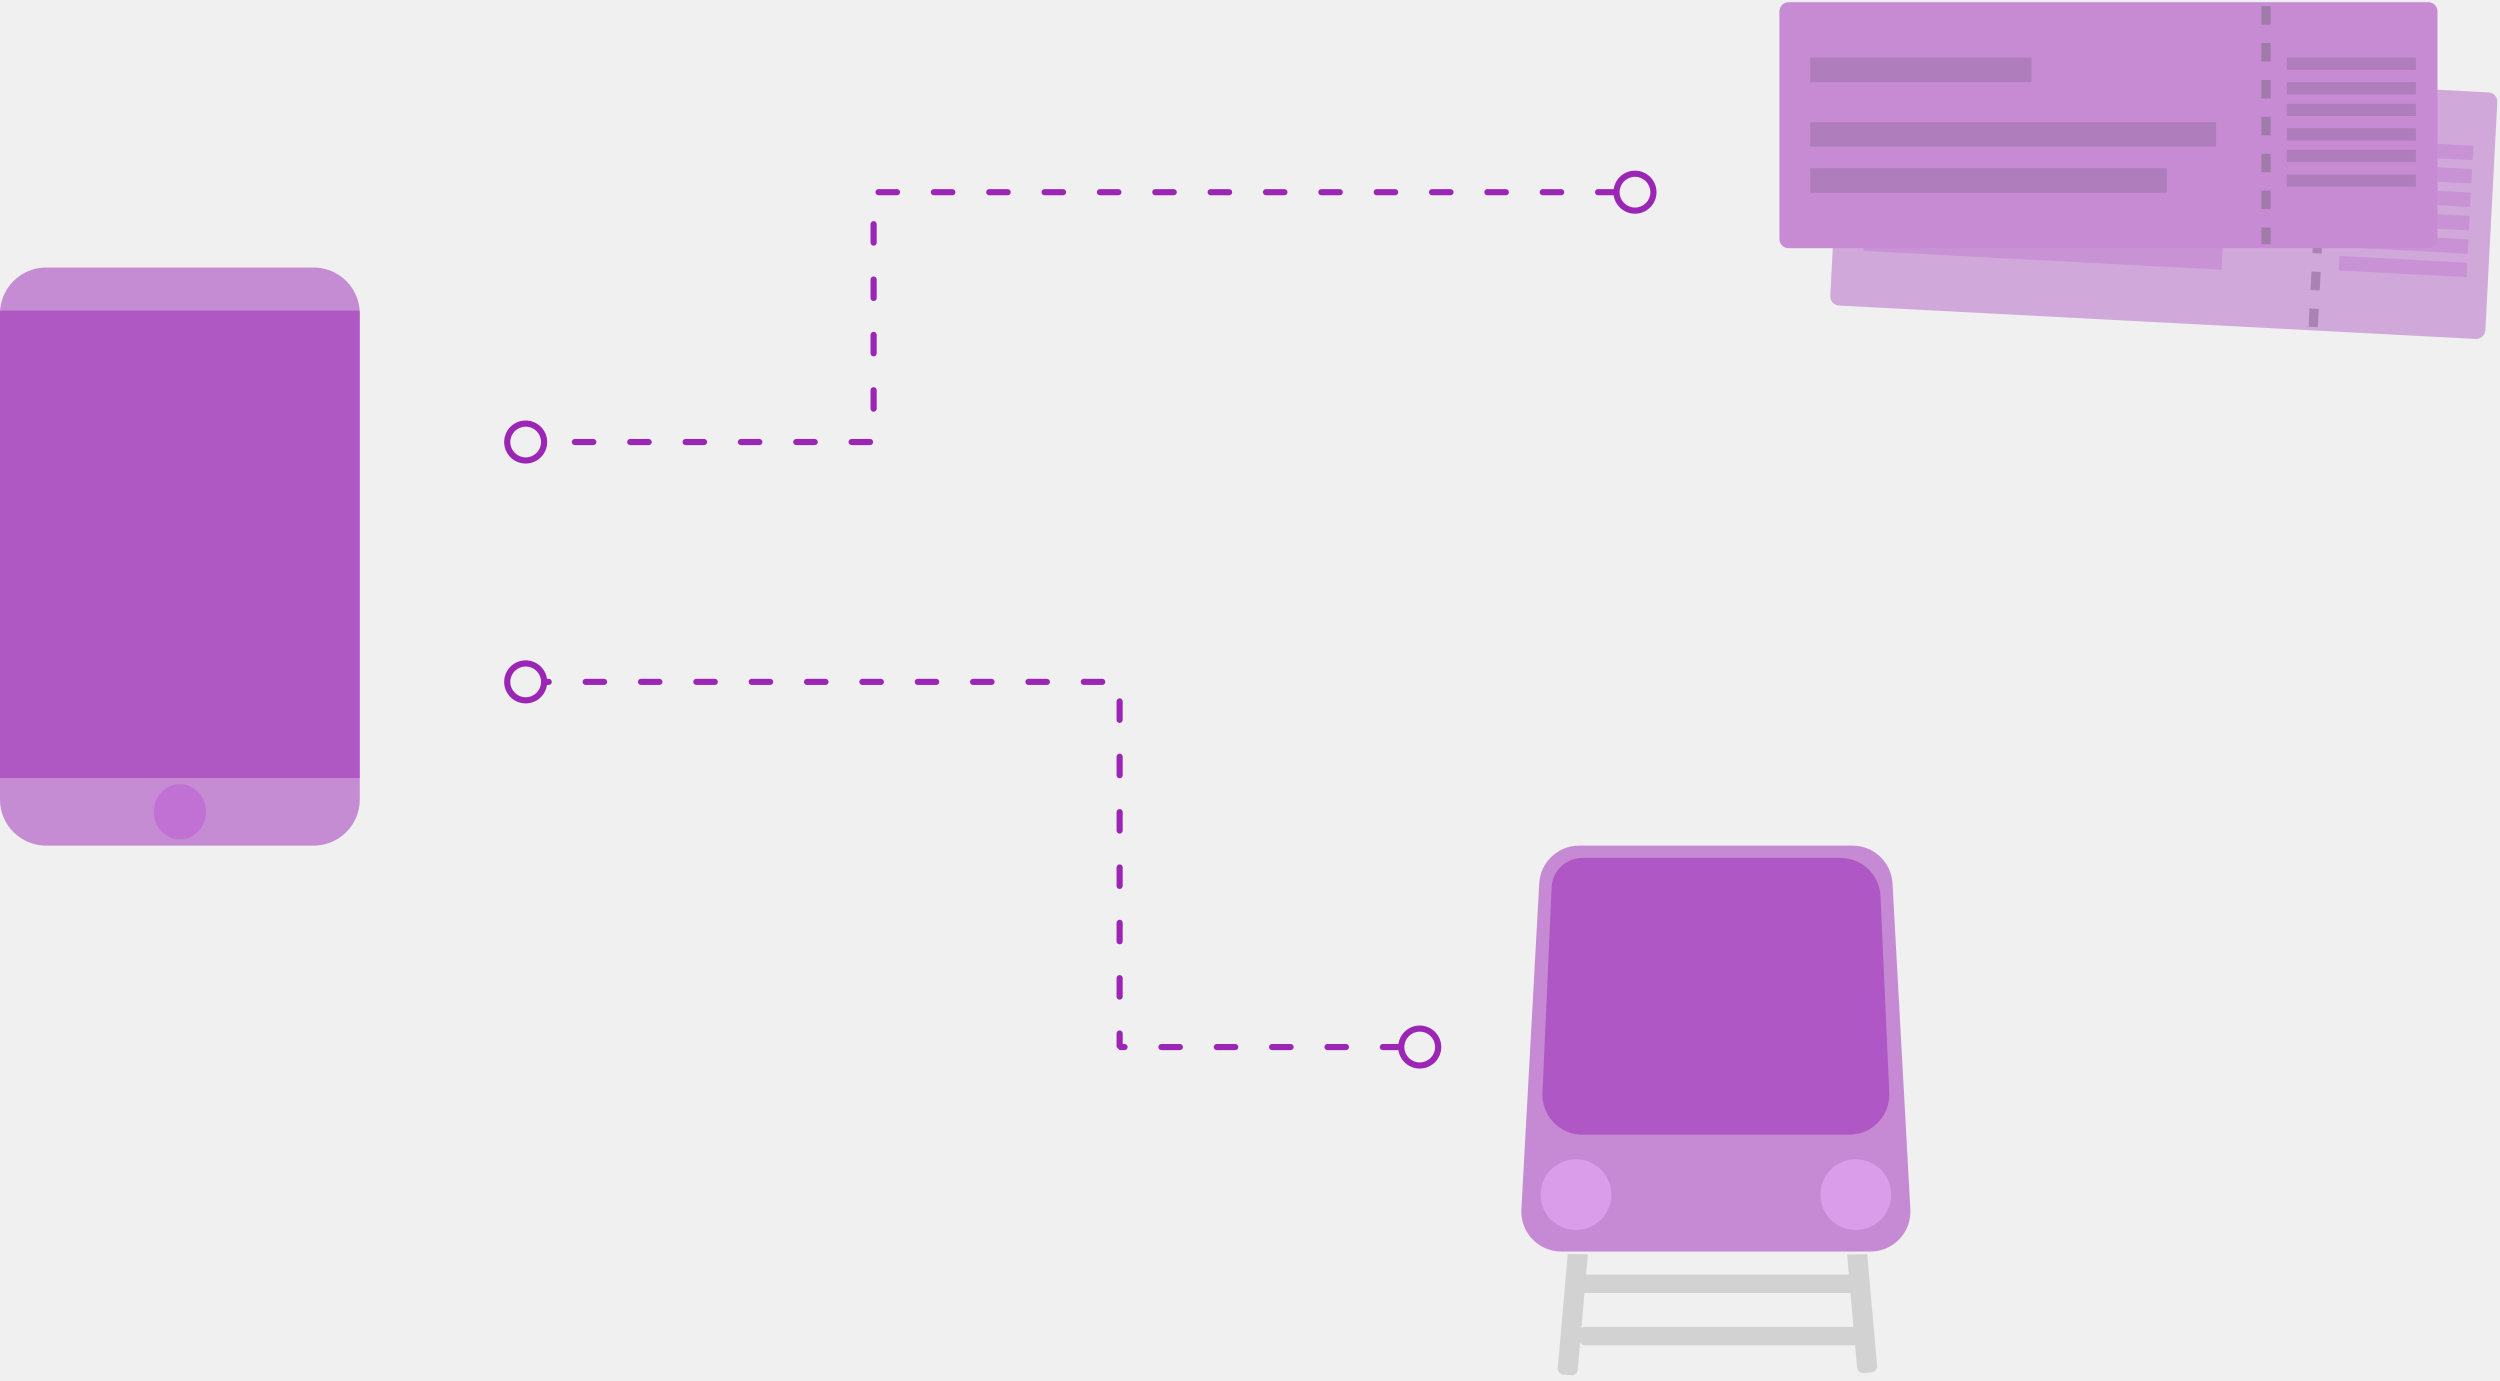
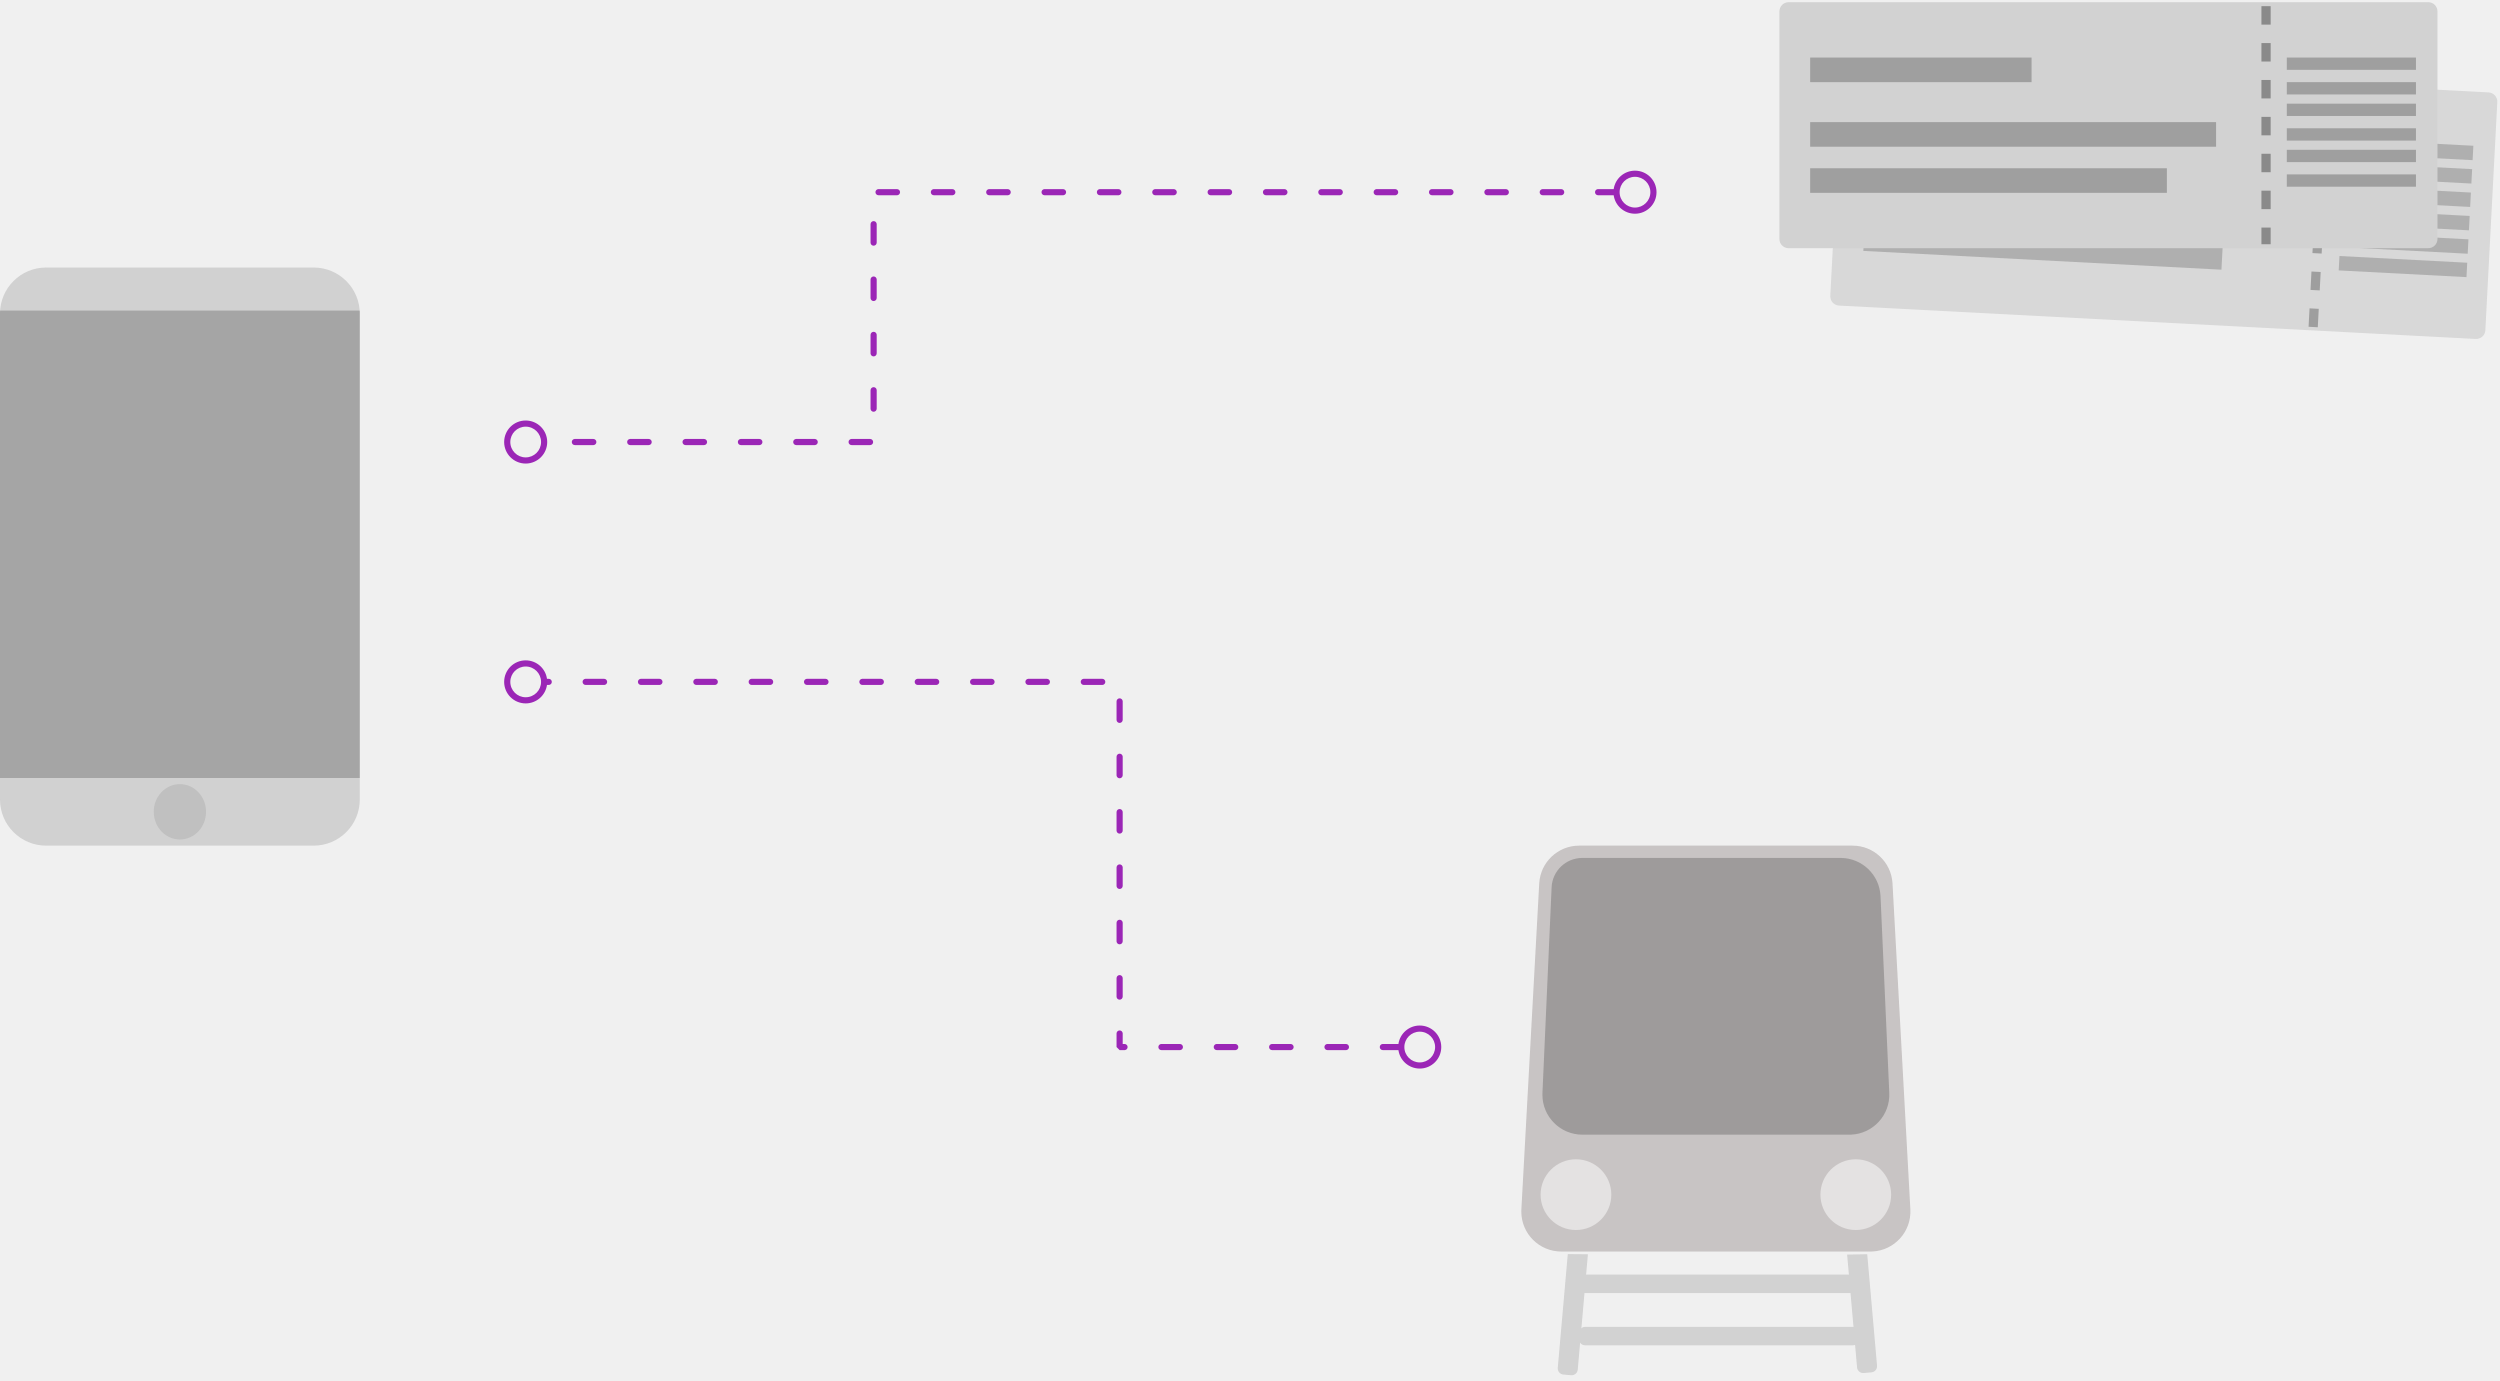
<svg xmlns="http://www.w3.org/2000/svg" width="813px" height="449px" viewBox="0 0 813 449" version="1.1">
  <g id="Page-White" stroke="none" stroke-width="1" fill="none" fill-rule="evenodd">
    <g id="Desktop-HD" transform="translate(-429, -244)">
      <g id="Group-4" transform="translate(429, 244.7156)">
-         <path d="M513.539,274.284 L602.461,274.284 C609.364,274.284 615.064,279.68 615.442,286.573 L621.249,392.573 C621.642,399.742 616.148,405.872 608.979,406.265 C608.743,406.278 608.505,406.284 608.268,406.284 L507.732,406.284 C500.552,406.284 494.732,400.464 494.732,393.284 C494.732,393.047 494.738,392.81 494.751,392.573 L500.558,286.573 C500.936,279.68 506.636,274.284 513.539,274.284 Z" id="Rectangle" fill="#9B26B6" opacity="0.504" />
-         <rect id="Rectangle-Copy-13" fill-opacity="0.5" fill="#9B26B6" x="0" y="86.284" width="117" height="188" rx="15" />
-         <rect id="Rectangle-Copy-14" fill-opacity="0.5" fill="#9B26B6" x="0" y="100.284" width="117" height="152" />
-         <path d="M514.573,278.284 L598.558,278.284 C605.512,278.284 611.235,283.758 611.545,290.706 L614.395,354.706 C614.715,361.879 609.159,367.952 601.987,368.271 C601.794,368.28 601.601,368.284 601.408,368.284 L514.592,368.284 C507.412,368.284 501.592,362.464 501.592,355.284 C501.592,355.091 501.596,354.899 501.605,354.706 L504.583,287.839 C504.821,282.495 509.223,278.284 514.573,278.284 Z" id="Rectangle-Copy" fill="#9B26B6" opacity="0.504" />
-         <circle id="Oval" fill="#F0B0FF" opacity="0.504" cx="603.5" cy="387.784" r="11.5" />
-         <circle id="Oval-Copy" fill="#F0B0FF" opacity="0.504" cx="512.5" cy="387.784" r="11.5" />
+         <path d="M513.539,274.284 L602.461,274.284 C609.364,274.284 615.064,279.68 615.442,286.573 L621.249,392.573 C621.642,399.742 616.148,405.872 608.979,406.265 C608.743,406.278 608.505,406.284 608.268,406.284 L507.732,406.284 C500.552,406.284 494.732,400.464 494.732,393.284 C494.732,393.047 494.738,392.81 494.751,392.573 L500.558,286.573 C500.936,279.68 506.636,274.284 513.539,274.284 Z" id="Rectangle" fill="#A09898" opacity="0.504" />
+         <rect id="Rectangle-Copy-13" fill-opacity="0.5" fill="#B3B3B3" x="0" y="86.284" width="117" height="188" rx="15" />
+         <rect id="Rectangle-Copy-14" fill-opacity="0.25" fill="#232323" x="0" y="100.284" width="117" height="152" />
+         <path d="M514.573,278.284 L598.558,278.284 C605.512,278.284 611.235,283.758 611.545,290.706 L614.395,354.706 C614.715,361.879 609.159,367.952 601.987,368.271 C601.794,368.28 601.601,368.284 601.408,368.284 L514.592,368.284 C507.412,368.284 501.592,362.464 501.592,355.284 C501.592,355.091 501.596,354.899 501.605,354.706 L504.583,287.839 C504.821,282.495 509.223,278.284 514.573,278.284 Z" id="Rectangle-Copy" fill-opacity="0.5" fill="#232323" opacity="0.504" />
+         <circle id="Oval" fill="#FFFFFF" opacity="0.504" cx="603.5" cy="387.784" r="11.5" />
+         <circle id="Oval-Copy" fill="#FFFFFF" opacity="0.504" cx="512.5" cy="387.784" r="11.5" />
        <g id="Group-3" opacity="0.5" transform="translate(578.6678, 0)">
-           <g id="Group-2-Copy" transform="translate(16, 18)">
-             <path d="M5.344,5.86 L212.656,5.86 C214.313,5.86 215.656,7.203 215.656,8.86 L215.656,83.14 C215.656,84.797 214.313,86.14 212.656,86.14 L5.344,86.14 C3.687,86.14 2.344,84.797 2.344,83.14 L2.344,8.86 C2.344,7.203 3.687,5.86 5.344,5.86 Z" id="Rectangle" fill="#B15FC4" transform="translate(109, 46) rotate(3) translate(-109, -46) " />
-             <line x1="159.606" y1="9.684" x2="159.606" y2="88.207" id="Line" stroke-opacity="0.8" stroke="#4F0460" stroke-width="3" stroke-dasharray="6" transform="translate(159.6061, 48.94539) rotate(3) translate(-159.6061, -48.94539) " />
+           <g id="Group-2-Copy" opacity="0.8" transform="translate(16, 18)">
+             <path d="M5.344,5.86 L212.656,5.86 C214.313,5.86 215.656,7.203 215.656,8.86 L215.656,83.14 C215.656,84.797 214.313,86.14 212.656,86.14 L5.344,86.14 C3.687,86.14 2.344,84.797 2.344,83.14 L2.344,8.86 C2.344,7.203 3.687,5.86 5.344,5.86 Z" id="Rectangle" fill="#B3B3B3" transform="translate(109, 46) rotate(3) translate(-109, -46) " />
+             <line x1="159.606" y1="9.684" x2="159.606" y2="88.207" id="Line" stroke="#232323" stroke-width="3" stroke-dasharray="6" transform="translate(159.6061, 48.94539) rotate(3) translate(-159.6061, -48.94539) " />
            <polygon id="Rectangle" fill="#232323" transform="translate(49.38067, 24.68513) rotate(3) translate(-49.38067, -24.68513) " points="13.34 20.29 85.421 20.29 85.421 29.08 13.34 29.08" />
-             <polygon id="Rectangle-Copy-7" fill-opacity="0.75" fill="#9B26B6" transform="translate(188.77, 29.93602) rotate(3) translate(-188.77, -29.93602) " points="167.966 27.592 209.574 27.592 209.574 32.28 167.966 32.28" />
-             <polygon id="Rectangle-Copy-9" fill-opacity="0.75" fill="#9B26B6" transform="translate(187.9726, 45.15081) rotate(3) translate(-187.9726, -45.15081) " points="167.169 42.807 208.776 42.807 208.776 47.495 167.169 47.495" />
-             <polygon id="Rectangle-Copy-11" fill-opacity="0.75" fill="#9B26B6" transform="translate(187.1751, 60.3656) rotate(3) translate(-187.1751, -60.3656) " points="166.371 58.022 207.979 58.022 207.979 62.709 166.371 62.71" />
-             <polygon id="Rectangle-Copy-8" fill-opacity="0.75" fill="#9B26B6" transform="translate(188.3713, 37.54341) rotate(3) translate(-188.3713, -37.54341) " points="167.568 35.2 209.175 35.199 209.175 39.887 167.568 39.887" />
-             <polygon id="Rectangle-Copy-10" fill-opacity="0.75" fill="#9B26B6" transform="translate(187.5739, 52.7582) rotate(3) translate(-187.5739, -52.7582) " points="166.77 50.414 208.378 50.414 208.378 55.102 166.77 55.102" />
-             <polygon id="Rectangle-Copy-12" fill-opacity="0.75" fill="#9B26B6" transform="translate(186.7764, 67.97299) rotate(3) translate(-186.7764, -67.97299) " points="165.973 65.629 207.58 65.629 207.58 70.317 165.973 70.317" />
+             <polygon id="Rectangle-Copy-7" fill-opacity="0.7" fill="#232323" transform="translate(188.77, 29.93602) rotate(3) translate(-188.77, -29.93602) " points="167.966 27.592 209.574 27.592 209.574 32.28 167.966 32.28" />
+             <polygon id="Rectangle-Copy-9" fill-opacity="0.7" fill="#232323" transform="translate(187.9726, 45.15081) rotate(3) translate(-187.9726, -45.15081) " points="167.169 42.807 208.776 42.807 208.776 47.495 167.169 47.495" />
+             <polygon id="Rectangle-Copy-11" fill-opacity="0.7" fill="#232323" transform="translate(187.1751, 60.3656) rotate(3) translate(-187.1751, -60.3656) " points="166.371 58.022 207.979 58.022 207.979 62.709 166.371 62.71" />
+             <polygon id="Rectangle-Copy-8" fill-opacity="0.7" fill="#232323" transform="translate(188.3713, 37.54341) rotate(3) translate(-188.3713, -37.54341) " points="167.568 35.2 209.175 35.199 209.175 39.887 167.568 39.887" />
+             <polygon id="Rectangle-Copy-10" fill-opacity="0.7" fill="#232323" transform="translate(187.5739, 52.7582) rotate(3) translate(-187.5739, -52.7582) " points="166.77 50.414 208.378 50.414 208.378 55.102 166.77 55.102" />
+             <polygon id="Rectangle-Copy-12" fill-opacity="0.7" fill="#232323" transform="translate(186.7764, 67.97299) rotate(3) translate(-186.7764, -67.97299) " points="165.973 65.629 207.58 65.629 207.58 70.317 165.973 70.317" />
            <polygon id="Rectangle-Copy-5" fill="#232323" transform="translate(77.83008, 47.30051) rotate(3) translate(-77.83008, -47.30051) " points="12.196 42.906 143.464 42.905 143.464 51.695 12.196 51.696" />
-             <polygon id="Rectangle-Copy-6" fill-opacity="0.75" fill="#9B26B6" transform="translate(69.7481, 61.54674) rotate(3) translate(-69.7481, -61.54674) " points="11.439 57.152 128.057 57.152 128.057 65.941 11.439 65.942" />
+             <polygon id="Rectangle-Copy-6" fill-opacity="0.7" fill="#232323" transform="translate(69.7481, 61.54674) rotate(3) translate(-69.7481, -61.54674) " points="11.439 57.152 128.057 57.152 128.057 65.941 11.439 65.942" />
          </g>
-           <rect id="Rectangle-Copy-15" fill="#9B26B6" x="0" y="0" width="214" height="80" rx="3" />
-           <line x1="158.25" y1="1.291" x2="158.25" y2="78.709" id="Line-Copy" stroke="#4F0460" stroke-width="3" stroke-dasharray="6" />
-           <rect id="Rectangle-Copy-16" fill-opacity="0.8" fill="#66037D" x="10" y="18" width="72" height="8" />
-           <rect id="Rectangle-Copy-17" fill-opacity="0.8" fill="#66037D" x="165" y="18" width="42" height="4" />
-           <rect id="Rectangle-Copy-18" fill-opacity="0.8" fill="#66037D" x="165" y="33" width="42" height="4" />
-           <rect id="Rectangle-Copy-19" fill-opacity="0.8" fill="#66037D" x="165" y="48" width="42" height="4" />
-           <rect id="Rectangle-Copy-20" fill-opacity="0.8" fill="#66037D" x="165" y="26" width="42" height="4" />
-           <rect id="Rectangle-Copy-21" fill-opacity="0.8" fill="#66037D" x="165" y="41" width="42" height="4" />
-           <rect id="Rectangle-Copy-22" fill-opacity="0.8" fill="#66037D" x="165" y="56" width="42" height="4" />
-           <rect id="Rectangle-Copy-23" fill-opacity="0.8" fill="#66037D" x="10" y="39" width="132" height="8" />
-           <rect id="Rectangle-Copy-24" fill-opacity="0.8" fill="#66037D" x="10" y="54" width="116" height="8" />
+           <rect id="Rectangle-Copy-15" fill="#B3B3B3" x="0" y="0" width="214" height="80" rx="3" />
+           <line x1="158.25" y1="1.291" x2="158.25" y2="78.709" id="Line-Copy" stroke="#232323" stroke-width="3" stroke-dasharray="6" />
+           <rect id="Rectangle-Copy-16" fill-opacity="0.7" fill="#232323" x="10" y="18" width="72" height="8" />
+           <rect id="Rectangle-Copy-17" fill-opacity="0.7" fill="#232323" x="165" y="18" width="42" height="4" />
+           <rect id="Rectangle-Copy-18" fill-opacity="0.7" fill="#232323" x="165" y="33" width="42" height="4" />
+           <rect id="Rectangle-Copy-19" fill-opacity="0.7" fill="#232323" x="165" y="48" width="42" height="4" />
+           <rect id="Rectangle-Copy-20" fill-opacity="0.7" fill="#232323" x="165" y="26" width="42" height="4" />
+           <rect id="Rectangle-Copy-21" fill-opacity="0.7" fill="#232323" x="165" y="41" width="42" height="4" />
+           <rect id="Rectangle-Copy-22" fill-opacity="0.7" fill="#232323" x="165" y="56" width="42" height="4" />
+           <rect id="Rectangle-Copy-23" fill-opacity="0.7" fill="#232323" x="10" y="39" width="132" height="8" />
+           <rect id="Rectangle-Copy-24" fill-opacity="0.7" fill="#232323" x="10" y="54" width="116" height="8" />
        </g>
-         <ellipse id="Oval-Copy-2" fill-opacity="0.5" fill="#BE58D6" cx="58.5" cy="263.284" rx="8.5" ry="9" />
+         <ellipse id="Oval-Copy-2" fill-opacity="0.1" fill="#232323" cx="58.5" cy="263.284" rx="8.5" ry="9" />
        <g id="Group" opacity="0.504" transform="translate(506, 406.2844)" fill="#B3B3B3">
          <path d="M8.668,0.533 L8.646,38.187 C8.646,39.29 7.751,40.185 6.648,40.185 L4.131,40.187 C3.026,40.187 2.13,39.293 2.129,38.188 C2.129,38.187 2.129,38.186 2.129,38.186 L2.151,1.048 L2.151,1.048 L8.668,0.533 Z" id="Rectangle-Copy-3" transform="translate(5.398351, 20.36049) rotate(-355) translate(-5.398351, -20.36049) " />
          <path d="M102.885,1.086 L102.906,37.465 C102.907,38.569 102.012,39.465 100.908,39.466 C100.907,39.466 100.906,39.466 100.905,39.466 L98.388,39.464 C97.285,39.464 96.39,38.569 96.39,37.466 L96.368,0.637 L96.368,0.637 L102.885,1.086 Z" id="Rectangle-Copy-4" transform="translate(99.63785, 20.05217) rotate(-365) translate(-99.63785, -20.05217) " />
          <path d="M52,-35 L54,-35 C55.105,-35 56,-34.105 56,-33 L56,54 C56,55.105 55.105,56 54,56 L52,56 C50.895,56 50,55.105 50,54 L50,-33 C50,-34.105 50.895,-35 52,-35 Z" id="Rectangle" transform="translate(53, 10.5) rotate(-270) translate(-53, -10.5) " />
          <path d="M52,-18 L54,-18 C55.105,-18 56,-17.105 56,-16 L56,71 C56,72.105 55.105,73 54,73 L52,73 C50.895,73 50,72.105 50,71 L50,-16 C50,-17.105 50.895,-18 52,-18 Z" id="Rectangle-Copy-2" transform="translate(53, 27.5) rotate(-270) translate(-53, -27.5) " />
        </g>
        <path id="Path" d="M461.698,332.784 C465.564,332.784 468.698,335.918 468.698,339.784 C468.698,343.65 465.564,346.784 461.698,346.784 C458.171,346.784 455.254,344.177 454.769,340.785 L449.698,340.784 C449.145,340.784 448.698,340.337 448.698,339.784 C448.698,339.272 449.084,338.849 449.581,338.791 L449.698,338.784 L454.769,338.784 C455.254,335.392 458.171,332.784 461.698,332.784 Z M461.698,334.784 C458.936,334.784 456.698,337.023 456.698,339.784 C456.698,342.546 458.936,344.784 461.698,344.784 C464.459,344.784 466.698,342.546 466.698,339.784 C466.698,337.023 464.459,334.784 461.698,334.784 Z M437.698,338.784 C438.25,338.784 438.698,339.232 438.698,339.784 C438.698,340.297 438.312,340.72 437.814,340.778 L437.698,340.784 L431.698,340.784 C431.145,340.784 430.698,340.337 430.698,339.784 C430.698,339.272 431.084,338.849 431.581,338.791 L431.698,338.784 L437.698,338.784 Z M419.698,338.784 C420.25,338.784 420.698,339.232 420.698,339.784 C420.698,340.297 420.312,340.72 419.814,340.778 L419.698,340.784 L413.698,340.784 C413.145,340.784 412.698,340.337 412.698,339.784 C412.698,339.272 413.084,338.849 413.581,338.791 L413.698,338.784 L419.698,338.784 Z M401.698,338.784 C402.25,338.784 402.698,339.232 402.698,339.784 C402.698,340.297 402.312,340.72 401.814,340.778 L401.698,340.784 L395.698,340.784 C395.145,340.784 394.698,340.337 394.698,339.784 C394.698,339.272 395.084,338.849 395.581,338.791 L395.698,338.784 L401.698,338.784 Z M383.698,338.784 C384.25,338.784 384.698,339.232 384.698,339.784 C384.698,340.297 384.312,340.72 383.814,340.778 L383.698,340.784 L377.698,340.784 C377.145,340.784 376.698,340.337 376.698,339.784 C376.698,339.272 377.084,338.849 377.581,338.791 L377.698,338.784 L383.698,338.784 Z M364.101,334.381 C364.614,334.381 365.036,334.767 365.094,335.265 L365.101,335.381 L365.1,338.784 L365.698,338.784 C366.211,338.784 366.633,339.17 366.691,339.668 L366.698,339.784 C366.698,340.297 366.312,340.72 365.814,340.778 L365.698,340.784 L364.101,340.784 L363.101,339.784 L363.101,335.381 C363.101,334.829 363.549,334.381 364.101,334.381 Z M364.101,316.381 C364.614,316.381 365.036,316.767 365.094,317.265 L365.101,317.381 L365.101,323.381 C365.101,323.933 364.653,324.381 364.101,324.381 C363.588,324.381 363.165,323.995 363.108,323.498 L363.101,323.381 L363.101,317.381 C363.101,316.829 363.549,316.381 364.101,316.381 Z M364.101,298.381 C364.614,298.381 365.036,298.767 365.094,299.265 L365.101,299.381 L365.101,305.381 C365.101,305.933 364.653,306.381 364.101,306.381 C363.588,306.381 363.165,305.995 363.108,305.498 L363.101,305.381 L363.101,299.381 C363.101,298.829 363.549,298.381 364.101,298.381 Z M364.101,280.381 C364.614,280.381 365.036,280.767 365.094,281.265 L365.101,281.381 L365.101,287.381 C365.101,287.933 364.653,288.381 364.101,288.381 C363.588,288.381 363.165,287.995 363.108,287.498 L363.101,287.381 L363.101,281.381 C363.101,280.829 363.549,280.381 364.101,280.381 Z M364.101,262.381 C364.614,262.381 365.036,262.767 365.094,263.265 L365.101,263.381 L365.101,269.381 C365.101,269.933 364.653,270.381 364.101,270.381 C363.588,270.381 363.165,269.995 363.108,269.498 L363.101,269.381 L363.101,263.381 C363.101,262.829 363.549,262.381 364.101,262.381 Z M364.101,244.381 C364.614,244.381 365.036,244.767 365.094,245.265 L365.101,245.381 L365.101,251.381 C365.101,251.933 364.653,252.381 364.101,252.381 C363.588,252.381 363.165,251.995 363.108,251.498 L363.101,251.381 L363.101,245.381 C363.101,244.829 363.549,244.381 364.101,244.381 Z M364.101,226.381 C364.614,226.381 365.036,226.767 365.094,227.265 L365.101,227.381 L365.101,233.381 C365.101,233.933 364.653,234.381 364.101,234.381 C363.588,234.381 363.165,233.995 363.108,233.498 L363.101,233.381 L363.101,227.381 C363.101,226.829 363.549,226.381 364.101,226.381 Z M170.952,214.032 C174.478,214.032 177.396,216.639 177.881,220.031 L178.45,220.032 C179.002,220.032 179.45,220.48 179.45,221.032 C179.45,221.545 179.064,221.967 178.567,222.025 L178.45,222.032 L177.881,222.032 C177.396,225.424 174.479,228.032 170.952,228.032 C167.086,228.032 163.952,224.898 163.952,221.032 C163.952,217.166 167.086,214.032 170.952,214.032 Z M170.952,216.032 C168.191,216.032 165.952,218.27 165.952,221.032 C165.952,223.793 168.191,226.032 170.952,226.032 C173.714,226.032 175.952,223.793 175.952,221.032 C175.952,218.27 173.714,216.032 170.952,216.032 Z M358.45,220.032 C359.002,220.032 359.45,220.48 359.45,221.032 C359.45,221.545 359.064,221.967 358.567,222.025 L358.45,222.032 L352.45,222.032 C351.898,222.032 351.45,221.584 351.45,221.032 C351.45,220.519 351.836,220.096 352.334,220.039 L352.45,220.032 L358.45,220.032 Z M340.45,220.032 C341.002,220.032 341.45,220.48 341.45,221.032 C341.45,221.545 341.064,221.967 340.567,222.025 L340.45,222.032 L334.45,222.032 C333.898,222.032 333.45,221.584 333.45,221.032 C333.45,220.519 333.836,220.096 334.334,220.039 L334.45,220.032 L340.45,220.032 Z M322.45,220.032 C323.002,220.032 323.45,220.48 323.45,221.032 C323.45,221.545 323.064,221.967 322.567,222.025 L322.45,222.032 L316.45,222.032 C315.898,222.032 315.45,221.584 315.45,221.032 C315.45,220.519 315.836,220.096 316.334,220.039 L316.45,220.032 L322.45,220.032 Z M304.45,220.032 C305.002,220.032 305.45,220.48 305.45,221.032 C305.45,221.545 305.064,221.967 304.567,222.025 L304.45,222.032 L298.45,222.032 C297.898,222.032 297.45,221.584 297.45,221.032 C297.45,220.519 297.836,220.096 298.334,220.039 L298.45,220.032 L304.45,220.032 Z M286.45,220.032 C287.002,220.032 287.45,220.48 287.45,221.032 C287.45,221.545 287.064,221.967 286.567,222.025 L286.45,222.032 L280.45,222.032 C279.898,222.032 279.45,221.584 279.45,221.032 C279.45,220.519 279.836,220.096 280.334,220.039 L280.45,220.032 L286.45,220.032 Z M268.45,220.032 C269.002,220.032 269.45,220.48 269.45,221.032 C269.45,221.545 269.064,221.967 268.567,222.025 L268.45,222.032 L262.45,222.032 C261.898,222.032 261.45,221.584 261.45,221.032 C261.45,220.519 261.836,220.096 262.334,220.039 L262.45,220.032 L268.45,220.032 Z M250.45,220.032 C251.002,220.032 251.45,220.48 251.45,221.032 C251.45,221.545 251.064,221.967 250.567,222.025 L250.45,222.032 L244.45,222.032 C243.898,222.032 243.45,221.584 243.45,221.032 C243.45,220.519 243.836,220.096 244.334,220.039 L244.45,220.032 L250.45,220.032 Z M232.45,220.032 C233.002,220.032 233.45,220.48 233.45,221.032 C233.45,221.545 233.064,221.967 232.567,222.025 L232.45,222.032 L226.45,222.032 C225.898,222.032 225.45,221.584 225.45,221.032 C225.45,220.519 225.836,220.096 226.334,220.039 L226.45,220.032 L232.45,220.032 Z M214.45,220.032 C215.002,220.032 215.45,220.48 215.45,221.032 C215.45,221.545 215.064,221.967 214.567,222.025 L214.45,222.032 L208.45,222.032 C207.898,222.032 207.45,221.584 207.45,221.032 C207.45,220.519 207.836,220.096 208.334,220.039 L208.45,220.032 L214.45,220.032 Z M196.45,220.032 C197.002,220.032 197.45,220.48 197.45,221.032 C197.45,221.545 197.064,221.967 196.567,222.025 L196.45,222.032 L190.45,222.032 C189.898,222.032 189.45,221.584 189.45,221.032 C189.45,220.519 189.836,220.096 190.334,220.039 L190.45,220.032 L196.45,220.032 Z" fill="#9B26B6" fill-rule="nonzero" />
        <path id="Path-Copy" d="M170.952,136.032 C174.818,136.032 177.952,139.166 177.952,143.032 C177.952,146.898 174.818,150.032 170.952,150.032 C167.086,150.032 163.952,146.898 163.952,143.032 C163.952,139.166 167.086,136.032 170.952,136.032 Z M170.952,138.032 C168.191,138.032 165.952,140.27 165.952,143.032 C165.952,145.793 168.191,148.032 170.952,148.032 C173.714,148.032 175.952,145.793 175.952,143.032 C175.952,140.27 173.714,138.032 170.952,138.032 Z M282.945,142.032 C283.497,142.032 283.945,142.48 283.945,143.032 C283.945,143.545 283.559,143.967 283.062,144.025 L282.945,144.032 L276.945,144.032 C276.393,144.032 275.945,143.584 275.945,143.032 C275.945,142.519 276.331,142.096 276.829,142.039 L276.945,142.032 L282.945,142.032 Z M264.945,142.032 C265.497,142.032 265.945,142.48 265.945,143.032 C265.945,143.545 265.559,143.967 265.062,144.025 L264.945,144.032 L258.945,144.032 C258.393,144.032 257.945,143.584 257.945,143.032 C257.945,142.519 258.331,142.096 258.829,142.039 L258.945,142.032 L264.945,142.032 Z M246.945,142.032 C247.497,142.032 247.945,142.48 247.945,143.032 C247.945,143.545 247.559,143.967 247.062,144.025 L246.945,144.032 L240.945,144.032 C240.393,144.032 239.945,143.584 239.945,143.032 C239.945,142.519 240.331,142.096 240.829,142.039 L240.945,142.032 L246.945,142.032 Z M228.945,142.032 C229.497,142.032 229.945,142.48 229.945,143.032 C229.945,143.545 229.559,143.967 229.062,144.025 L228.945,144.032 L222.945,144.032 C222.393,144.032 221.945,143.584 221.945,143.032 C221.945,142.519 222.331,142.096 222.829,142.039 L222.945,142.032 L228.945,142.032 Z M210.945,142.032 C211.497,142.032 211.945,142.48 211.945,143.032 C211.945,143.545 211.559,143.967 211.062,144.025 L210.945,144.032 L204.945,144.032 C204.393,144.032 203.945,143.584 203.945,143.032 C203.945,142.519 204.331,142.096 204.829,142.039 L204.945,142.032 L210.945,142.032 Z M192.945,142.032 C193.497,142.032 193.945,142.48 193.945,143.032 C193.945,143.545 193.559,143.967 193.062,144.025 L192.945,144.032 L186.945,144.032 C186.393,144.032 185.945,143.584 185.945,143.032 C185.945,142.519 186.331,142.096 186.829,142.039 L186.945,142.032 L192.945,142.032 Z M284.101,125.188 C284.614,125.188 285.036,125.574 285.094,126.071 L285.101,126.188 L285.101,132.188 C285.101,132.74 284.653,133.188 284.101,133.188 C283.588,133.188 283.165,132.802 283.108,132.304 L283.101,132.188 L283.101,126.188 C283.101,125.635 283.549,125.188 284.101,125.188 Z M284.101,107.188 C284.614,107.188 285.036,107.574 285.094,108.071 L285.101,108.188 L285.101,114.188 C285.101,114.74 284.653,115.188 284.101,115.188 C283.588,115.188 283.165,114.802 283.108,114.304 L283.101,114.188 L283.101,108.188 C283.101,107.635 283.549,107.188 284.101,107.188 Z M284.101,89.188 C284.614,89.188 285.036,89.574 285.094,90.071 L285.101,90.188 L285.101,96.188 C285.101,96.74 284.653,97.188 284.101,97.188 C283.588,97.188 283.165,96.802 283.108,96.304 L283.101,96.188 L283.101,90.188 C283.101,89.635 283.549,89.188 284.101,89.188 Z M284.101,71.188 C284.614,71.188 285.036,71.574 285.094,72.071 L285.101,72.188 L285.101,78.188 C285.101,78.74 284.653,79.188 284.101,79.188 C283.588,79.188 283.165,78.802 283.108,78.304 L283.101,78.188 L283.101,72.188 C283.101,71.635 283.549,71.188 284.101,71.188 Z M531.698,54.784 C535.564,54.784 538.698,57.918 538.698,61.784 C538.698,65.65 535.564,68.784 531.698,68.784 C528.171,68.784 525.254,66.177 524.769,62.785 L519.698,62.784 C519.145,62.784 518.698,62.337 518.698,61.784 C518.698,61.272 519.084,60.849 519.581,60.791 L519.698,60.784 L524.769,60.784 C525.254,57.392 528.171,54.784 531.698,54.784 Z M531.698,56.784 C528.936,56.784 526.698,59.023 526.698,61.784 C526.698,64.546 528.936,66.784 531.698,66.784 C534.459,66.784 536.698,64.546 536.698,61.784 C536.698,59.023 534.459,56.784 531.698,56.784 Z M507.698,60.784 C508.25,60.784 508.698,61.232 508.698,61.784 C508.698,62.297 508.312,62.72 507.814,62.778 L507.698,62.784 L501.698,62.784 C501.145,62.784 500.698,62.337 500.698,61.784 C500.698,61.272 501.084,60.849 501.581,60.791 L501.698,60.784 L507.698,60.784 Z M489.698,60.784 C490.25,60.784 490.698,61.232 490.698,61.784 C490.698,62.297 490.312,62.72 489.814,62.778 L489.698,62.784 L483.698,62.784 C483.145,62.784 482.698,62.337 482.698,61.784 C482.698,61.272 483.084,60.849 483.581,60.791 L483.698,60.784 L489.698,60.784 Z M471.698,60.784 C472.25,60.784 472.698,61.232 472.698,61.784 C472.698,62.297 472.312,62.72 471.814,62.778 L471.698,62.784 L465.698,62.784 C465.145,62.784 464.698,62.337 464.698,61.784 C464.698,61.272 465.084,60.849 465.581,60.791 L465.698,60.784 L471.698,60.784 Z M453.698,60.784 C454.25,60.784 454.698,61.232 454.698,61.784 C454.698,62.297 454.312,62.72 453.814,62.778 L453.698,62.784 L447.698,62.784 C447.145,62.784 446.698,62.337 446.698,61.784 C446.698,61.272 447.084,60.849 447.581,60.791 L447.698,60.784 L453.698,60.784 Z M435.698,60.784 C436.25,60.784 436.698,61.232 436.698,61.784 C436.698,62.297 436.312,62.72 435.814,62.778 L435.698,62.784 L429.698,62.784 C429.145,62.784 428.698,62.337 428.698,61.784 C428.698,61.272 429.084,60.849 429.581,60.791 L429.698,60.784 L435.698,60.784 Z M417.698,60.784 C418.25,60.784 418.698,61.232 418.698,61.784 C418.698,62.297 418.312,62.72 417.814,62.778 L417.698,62.784 L411.698,62.784 C411.145,62.784 410.698,62.337 410.698,61.784 C410.698,61.272 411.084,60.849 411.581,60.791 L411.698,60.784 L417.698,60.784 Z M399.698,60.784 C400.25,60.784 400.698,61.232 400.698,61.784 C400.698,62.297 400.312,62.72 399.814,62.778 L399.698,62.784 L393.698,62.784 C393.145,62.784 392.698,62.337 392.698,61.784 C392.698,61.272 393.084,60.849 393.581,60.791 L393.698,60.784 L399.698,60.784 Z M381.698,60.784 C382.25,60.784 382.698,61.232 382.698,61.784 C382.698,62.297 382.312,62.72 381.814,62.778 L381.698,62.784 L375.698,62.784 C375.145,62.784 374.698,62.337 374.698,61.784 C374.698,61.272 375.084,60.849 375.581,60.791 L375.698,60.784 L381.698,60.784 Z M363.698,60.784 C364.25,60.784 364.698,61.232 364.698,61.784 C364.698,62.297 364.312,62.72 363.814,62.778 L363.698,62.784 L357.698,62.784 C357.145,62.784 356.698,62.337 356.698,61.784 C356.698,61.272 357.084,60.849 357.581,60.791 L357.698,60.784 L363.698,60.784 Z M345.698,60.784 C346.25,60.784 346.698,61.232 346.698,61.784 C346.698,62.297 346.312,62.72 345.814,62.778 L345.698,62.784 L339.698,62.784 C339.145,62.784 338.698,62.337 338.698,61.784 C338.698,61.272 339.084,60.849 339.581,60.791 L339.698,60.784 L345.698,60.784 Z M327.698,60.784 C328.25,60.784 328.698,61.232 328.698,61.784 C328.698,62.297 328.312,62.72 327.814,62.778 L327.698,62.784 L321.698,62.784 C321.145,62.784 320.698,62.337 320.698,61.784 C320.698,61.272 321.084,60.849 321.581,60.791 L321.698,60.784 L327.698,60.784 Z M309.698,60.784 C310.25,60.784 310.698,61.232 310.698,61.784 C310.698,62.297 310.312,62.72 309.814,62.778 L309.698,62.784 L303.698,62.784 C303.145,62.784 302.698,62.337 302.698,61.784 C302.698,61.272 303.084,60.849 303.581,60.791 L303.698,60.784 L309.698,60.784 Z M291.698,60.784 C292.25,60.784 292.698,61.232 292.698,61.784 C292.698,62.297 292.312,62.72 291.814,62.778 L291.698,62.784 L285.698,62.784 C285.145,62.784 284.698,62.337 284.698,61.784 C284.698,61.272 285.084,60.849 285.581,60.791 L285.698,60.784 L291.698,60.784 Z" fill="#9B26B6" fill-rule="nonzero" />
      </g>
    </g>
  </g>
</svg>
